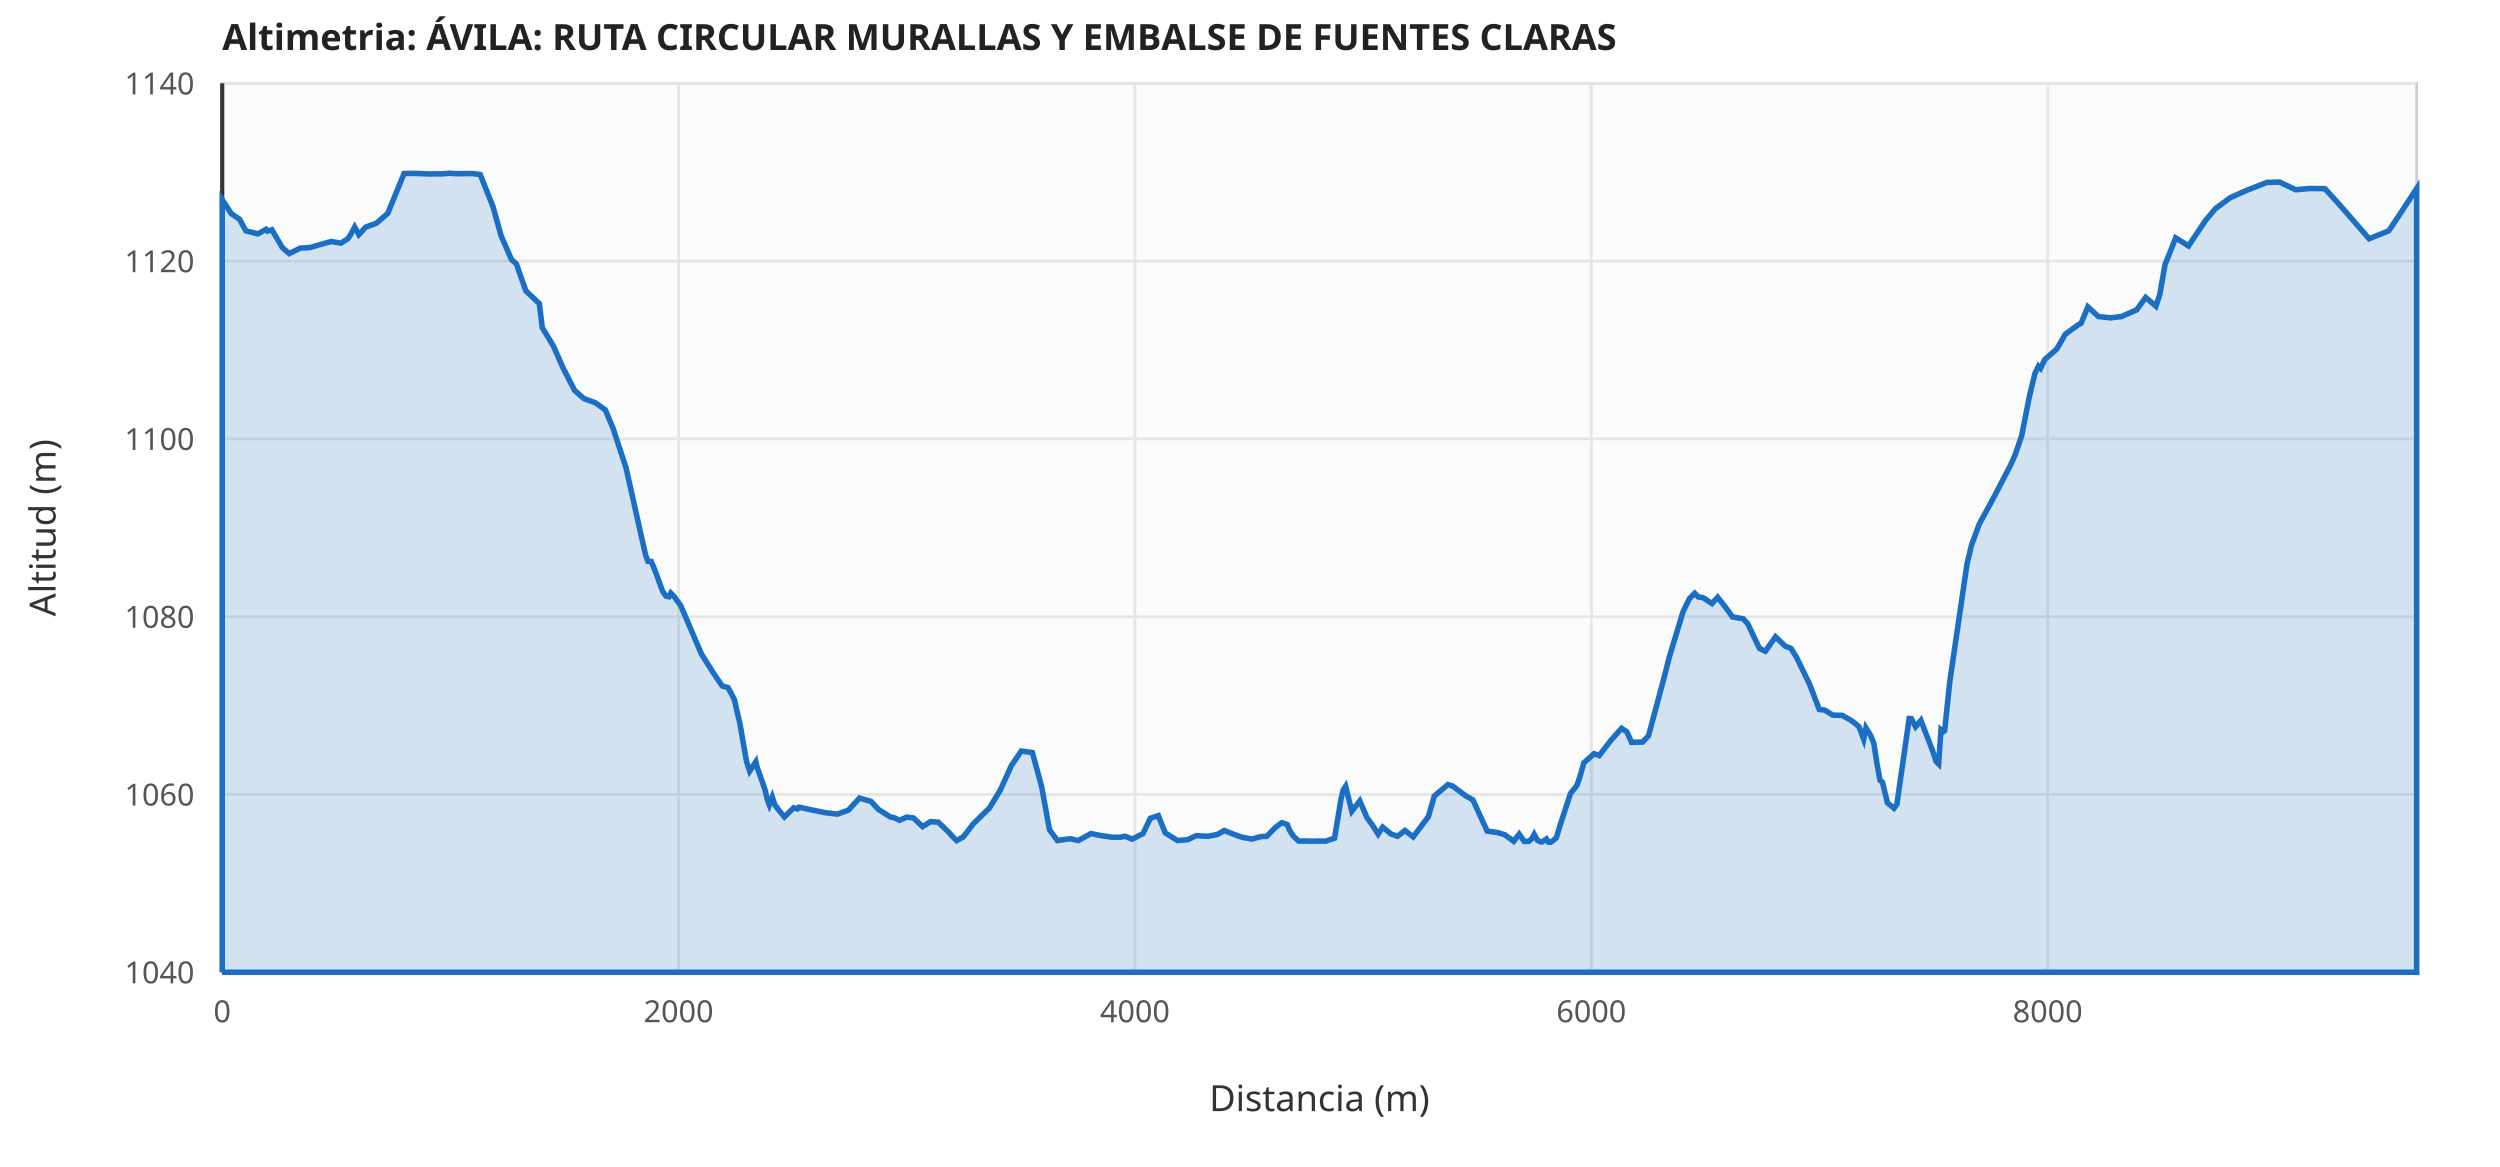
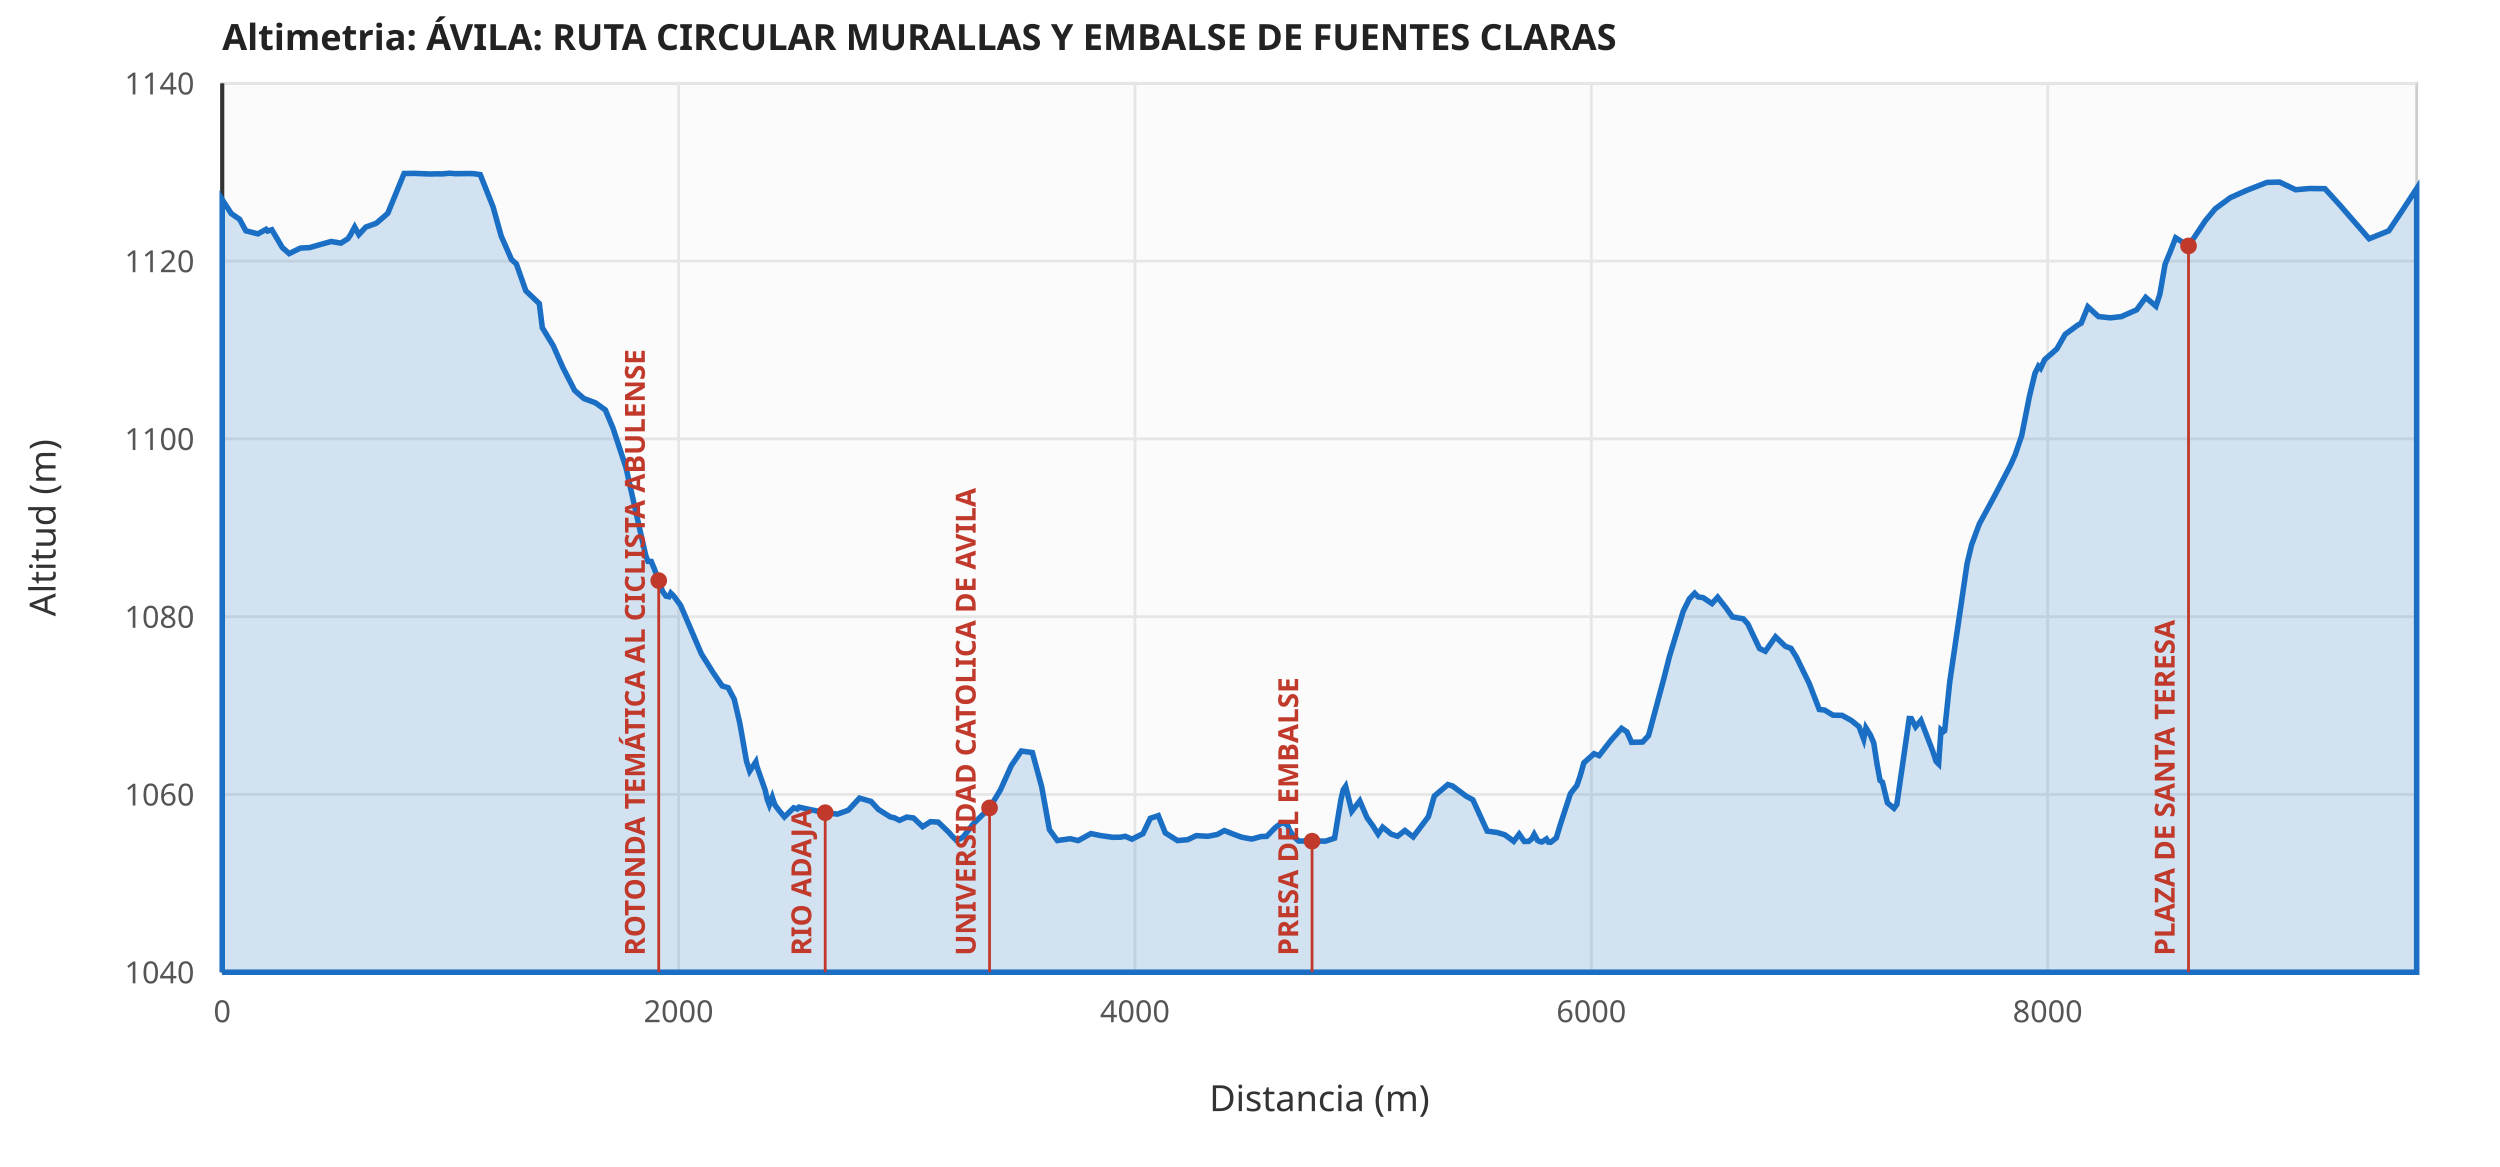
<svg xmlns="http://www.w3.org/2000/svg" version="1.1" width="900" height="420" viewBox="0 0 900 420">
  <rect x="80" y="30" width="790" height="320" fill="#fbfbfb" stroke-width="1" stroke="#cccccc" />
  <line x1="80" y1="350.0" x2="870" y2="350.0" stroke="#e6e6e6" stroke-width="1" />
  <text x="70" y="354.0" font-family="Verdana" font-size="11" style="text-anchor: end; fill: #555;">1040</text>
  <line x1="80" y1="286.0" x2="870" y2="286.0" stroke="#e6e6e6" stroke-width="1" />
  <text x="70" y="290.0" font-family="Verdana" font-size="11" style="text-anchor: end; fill: #555;">1060</text>
  <line x1="80" y1="222.0" x2="870" y2="222.0" stroke="#e6e6e6" stroke-width="1" />
  <text x="70" y="226.0" font-family="Verdana" font-size="11" style="text-anchor: end; fill: #555;">1080</text>
  <line x1="80" y1="158.0" x2="870" y2="158.0" stroke="#e6e6e6" stroke-width="1" />
  <text x="70" y="162.0" font-family="Verdana" font-size="11" style="text-anchor: end; fill: #555;">1100</text>
  <line x1="80" y1="94.0" x2="870" y2="94.0" stroke="#e6e6e6" stroke-width="1" />
  <text x="70" y="98.0" font-family="Verdana" font-size="11" style="text-anchor: end; fill: #555;">1120</text>
  <line x1="80" y1="30.0" x2="870" y2="30.0" stroke="#e6e6e6" stroke-width="1" />
  <text x="70" y="34.0" font-family="Verdana" font-size="11" style="text-anchor: end; fill: #555;">1140</text>
  <line x1="80.0" y1="30" x2="80.0" y2="350" stroke="#e6e6e6" stroke-width="1" />
  <text x="80.0" y="368" font-family="Verdana" font-size="11" style="text-anchor: middle; fill: #555;">0</text>
  <line x1="244.291" y1="30" x2="244.291" y2="350" stroke="#e6e6e6" stroke-width="1" />
  <text x="244.291" y="368" font-family="Verdana" font-size="11" style="text-anchor: middle; fill: #555;">2000</text>
  <line x1="408.582" y1="30" x2="408.582" y2="350" stroke="#e6e6e6" stroke-width="1" />
  <text x="408.582" y="368" font-family="Verdana" font-size="11" style="text-anchor: middle; fill: #555;">4000</text>
  <line x1="572.873" y1="30" x2="572.873" y2="350" stroke="#e6e6e6" stroke-width="1" />
  <text x="572.873" y="368" font-family="Verdana" font-size="11" style="text-anchor: middle; fill: #555;">6000</text>
  <line x1="737.164" y1="30" x2="737.164" y2="350" stroke="#e6e6e6" stroke-width="1" />
  <text x="737.164" y="368" font-family="Verdana" font-size="11" style="text-anchor: middle; fill: #555;">8000</text>
  <line x1="80" y1="30" x2="80" y2="350" stroke="#333" stroke-width="1.5" />
  <line x1="80" y1="350" x2="870" y2="350" stroke="#333" stroke-width="1.5" />
  <polyline points="80.00,350.00 80.00,71.88 83.27,76.90 86.25,78.94 88.51,83.09 92.86,84.19 95.78,82.57 96.34,83.19 97.87,82.71 101.63,89.11 104.11,91.29 108.16,89.31 111.54,89.12 114.45,88.28 119.20,86.94 122.73,87.52 125.20,85.97 126.13,84.62 127.68,81.72 129.19,84.45 131.67,81.76 135.51,80.35 139.60,76.80 145.46,62.47 149.20,62.41 151.82,62.52 154.76,62.64 157.29,62.57 159.03,62.61 161.83,62.36 164.02,62.53 168.74,62.48 170.42,62.51 172.89,62.86 177.50,74.45 180.42,84.95 184.14,93.43 185.88,94.98 189.31,104.70 194.15,109.29 195.23,117.97 199.20,124.52 202.63,132.30 206.86,140.54 210.15,143.45 214.42,145.05 217.93,147.58 220.66,154.08 225.35,168.33 230.72,192.34 232.50,200.11 233.28,202.08 234.45,202.13 235.60,204.88 237.14,209.02 238.51,212.81 239.74,214.60 240.81,214.82 241.48,213.51 242.57,214.60 245.04,217.97 252.50,235.40 256.65,242.02 259.99,246.94 262.14,247.57 264.32,251.71 266.36,260.49 268.74,274.04 269.89,277.62 272.11,274.23 272.48,275.93 275.46,284.44 276.20,287.74 276.96,289.75 278.01,286.96 278.41,288.18 278.99,289.81 280.47,291.77 282.38,294.09 285.73,290.81 287.04,291.22 287.64,290.58 291.01,291.32 297.07,292.57 301.48,293.08 305.39,291.67 309.42,287.32 313.58,288.51 316.24,291.41 320.54,294.11 321.90,294.37 323.82,295.32 326.42,294.16 328.89,294.48 332.14,297.59 334.98,295.80 337.74,295.96 339.47,297.59 341.67,299.74 342.72,300.96 344.39,302.61 346.74,301.32 350.39,296.57 356.24,290.85 360.15,284.36 364.11,275.56 367.68,270.37 371.65,270.92 375.00,283.21 377.80,298.68 380.65,302.59 385.26,301.94 388.16,302.61 392.73,300.09 396.19,300.80 400.57,301.43 403.34,301.39 405.10,301.07 407.51,302.10 411.46,300.12 414.10,294.59 416.99,293.63 419.50,299.84 423.90,302.60 427.59,302.29 430.64,300.83 434.82,301.07 438.23,300.41 440.75,299.00 444.14,300.34 446.95,301.37 450.63,302.07 454.01,301.15 456.04,301.08 459.05,297.97 461.47,296.16 463.44,296.85 464.17,298.76 465.62,301.04 467.50,302.76 470.17,302.78 472.34,302.82 474.95,302.78 477.17,302.82 480.44,301.74 482.73,287.86 483.55,284.37 484.43,283.06 486.65,292.05 489.52,288.32 492.13,294.38 494.22,297.27 496.12,300.28 497.77,297.78 500.84,300.28 503.11,301.05 505.76,298.98 508.74,301.28 514.22,293.99 516.34,286.60 521.23,282.45 522.89,282.94 527.80,286.60 530.23,287.93 535.39,299.19 539.02,299.70 541.67,300.50 543.88,302.07 544.93,302.88 546.90,300.28 548.73,302.91 550.31,302.90 551.43,301.97 552.31,300.35 553.48,302.50 554.41,303.00 555.14,303.09 556.72,302.03 557.42,303.15 558.26,303.22 560.27,301.63 561.73,296.80 565.37,285.67 567.68,282.76 568.78,279.57 570.19,274.62 573.86,271.33 575.68,272.02 579.89,266.58 583.76,262.20 585.69,263.48 587.37,267.25 591.34,267.13 593.48,264.81 599.07,243.95 600.99,236.38 605.96,220.05 608.18,215.55 610.08,213.57 611.38,214.90 613.13,215.16 616.31,217.30 618.36,215.00 621.53,219.06 623.66,222.08 627.58,222.78 629.19,224.56 633.43,233.46 635.53,234.45 639.18,229.24 642.70,232.64 644.76,233.42 646.76,236.65 651.34,246.09 654.93,255.40 656.89,255.63 659.83,257.46 663.15,257.53 666.48,259.37 669.24,261.60 670.93,266.13 671.73,262.02 673.35,264.62 674.55,267.46 675.68,274.75 676.82,280.96 677.68,281.60 679.48,289.02 681.84,290.98 682.87,289.56 687.31,258.67 688.09,258.72 689.61,261.65 691.53,259.34 695.73,270.26 697.00,274.12 697.90,275.01 698.76,262.82 699.49,263.49 700.07,263.04 701.91,245.48 708.15,202.89 709.78,196.13 712.53,188.68 718.25,178.13 723.84,167.37 725.52,163.57 727.80,156.84 730.56,142.85 732.57,134.44 733.84,131.84 734.61,132.61 736.07,129.48 740.47,125.61 743.47,120.36 748.03,117.01 749.21,116.37 751.63,110.46 755.44,113.96 759.77,114.42 763.68,113.97 769.20,111.54 772.45,107.06 776.13,110.23 777.52,106.04 779.44,95.10 781.35,90.48 783.24,85.62 787.87,88.53 793.95,79.41 797.49,75.16 802.93,71.15 808.75,68.55 816.08,65.67 820.63,65.55 826.44,68.30 831.46,67.86 836.97,67.93 842.11,73.56 852.89,85.95 859.96,83.09 864.63,76.09 870.00,67.87 870.00,350.00 80.00,350.00" stroke="#1a6fc4" stroke-width="2" fill="rgba(26,111,196,0.18)" />
+   <line x1="237.14" y1="350" x2="237.14" y2="209.02" stroke="#c0392b" stroke-width="1" />
+   <circle cx="237.14" cy="209.02" r="3" fill="#c0392b" />
+   <text x="232.14" y="344.00" font-family="Verdana" font-size="10" style="text-anchor: start; fill: #c0392b; font-weight: bold;" transform="rotate(-90 232.14 344.00)">ROTONDA TEMÁTICA AL CICLISTA ABULENSE</text>
+   <line x1="297.07" y1="350" x2="297.07" y2="292.57" stroke="#c0392b" stroke-width="1" />
+   <circle cx="297.07" cy="292.57" r="3" fill="#c0392b" />
+   <text x="292.07" y="344.00" font-family="Verdana" font-size="10" style="text-anchor: start; fill: #c0392b; font-weight: bold;" transform="rotate(-90 292.07 344.00)">RIO ADAJA</text>
+   <line x1="356.24" y1="350" x2="356.24" y2="290.85" stroke="#c0392b" stroke-width="1" />
+   <circle cx="356.24" cy="290.85" r="3" fill="#c0392b" />
+   <text x="351.24" y="344.00" font-family="Verdana" font-size="10" style="text-anchor: start; fill: #c0392b; font-weight: bold;" transform="rotate(-90 351.24 344.00)">UNIVERSIDAD CATOLICA DE AVILA</text>
+   <line x1="472.34" y1="350" x2="472.34" y2="302.82" stroke="#c0392b" stroke-width="1" />
+   <circle cx="472.34" cy="302.82" r="3" fill="#c0392b" />
+   <text x="467.34" y="344.00" font-family="Verdana" font-size="10" style="text-anchor: start; fill: #c0392b; font-weight: bold;" transform="rotate(-90 467.34 344.00)">PRESA DEL EMBALSE</text>
+   <line x1="787.87" y1="350" x2="787.87" y2="88.53" stroke="#c0392b" stroke-width="1" />
+   <circle cx="787.87" cy="88.53" r="3" fill="#c0392b" />
+   <text x="782.87" y="344.00" font-family="Verdana" font-size="10" style="text-anchor: start; fill: #c0392b; font-weight: bold;" transform="rotate(-90 782.87 344.00)">PLAZA DE SANTA TERESA</text>
  <text x="475.0" y="400" font-family="Verdana" font-size="13" style="text-anchor: middle; fill: #333;">Distancia (m)</text>
  <text x="20" y="190.0" font-family="Verdana" font-size="13" style="text-anchor: middle; fill: #333;" transform="rotate(-90 20 190)">Altitud (m)</text>
  <text x="80" y="18" font-family="Verdana" font-size="13" style="fill: #222; font-weight: bold;">Altimetria: ÁVILA: RUTA CIRCULAR MURALLAS Y EMBALSE DE FUENTES CLARAS</text>
</svg>
